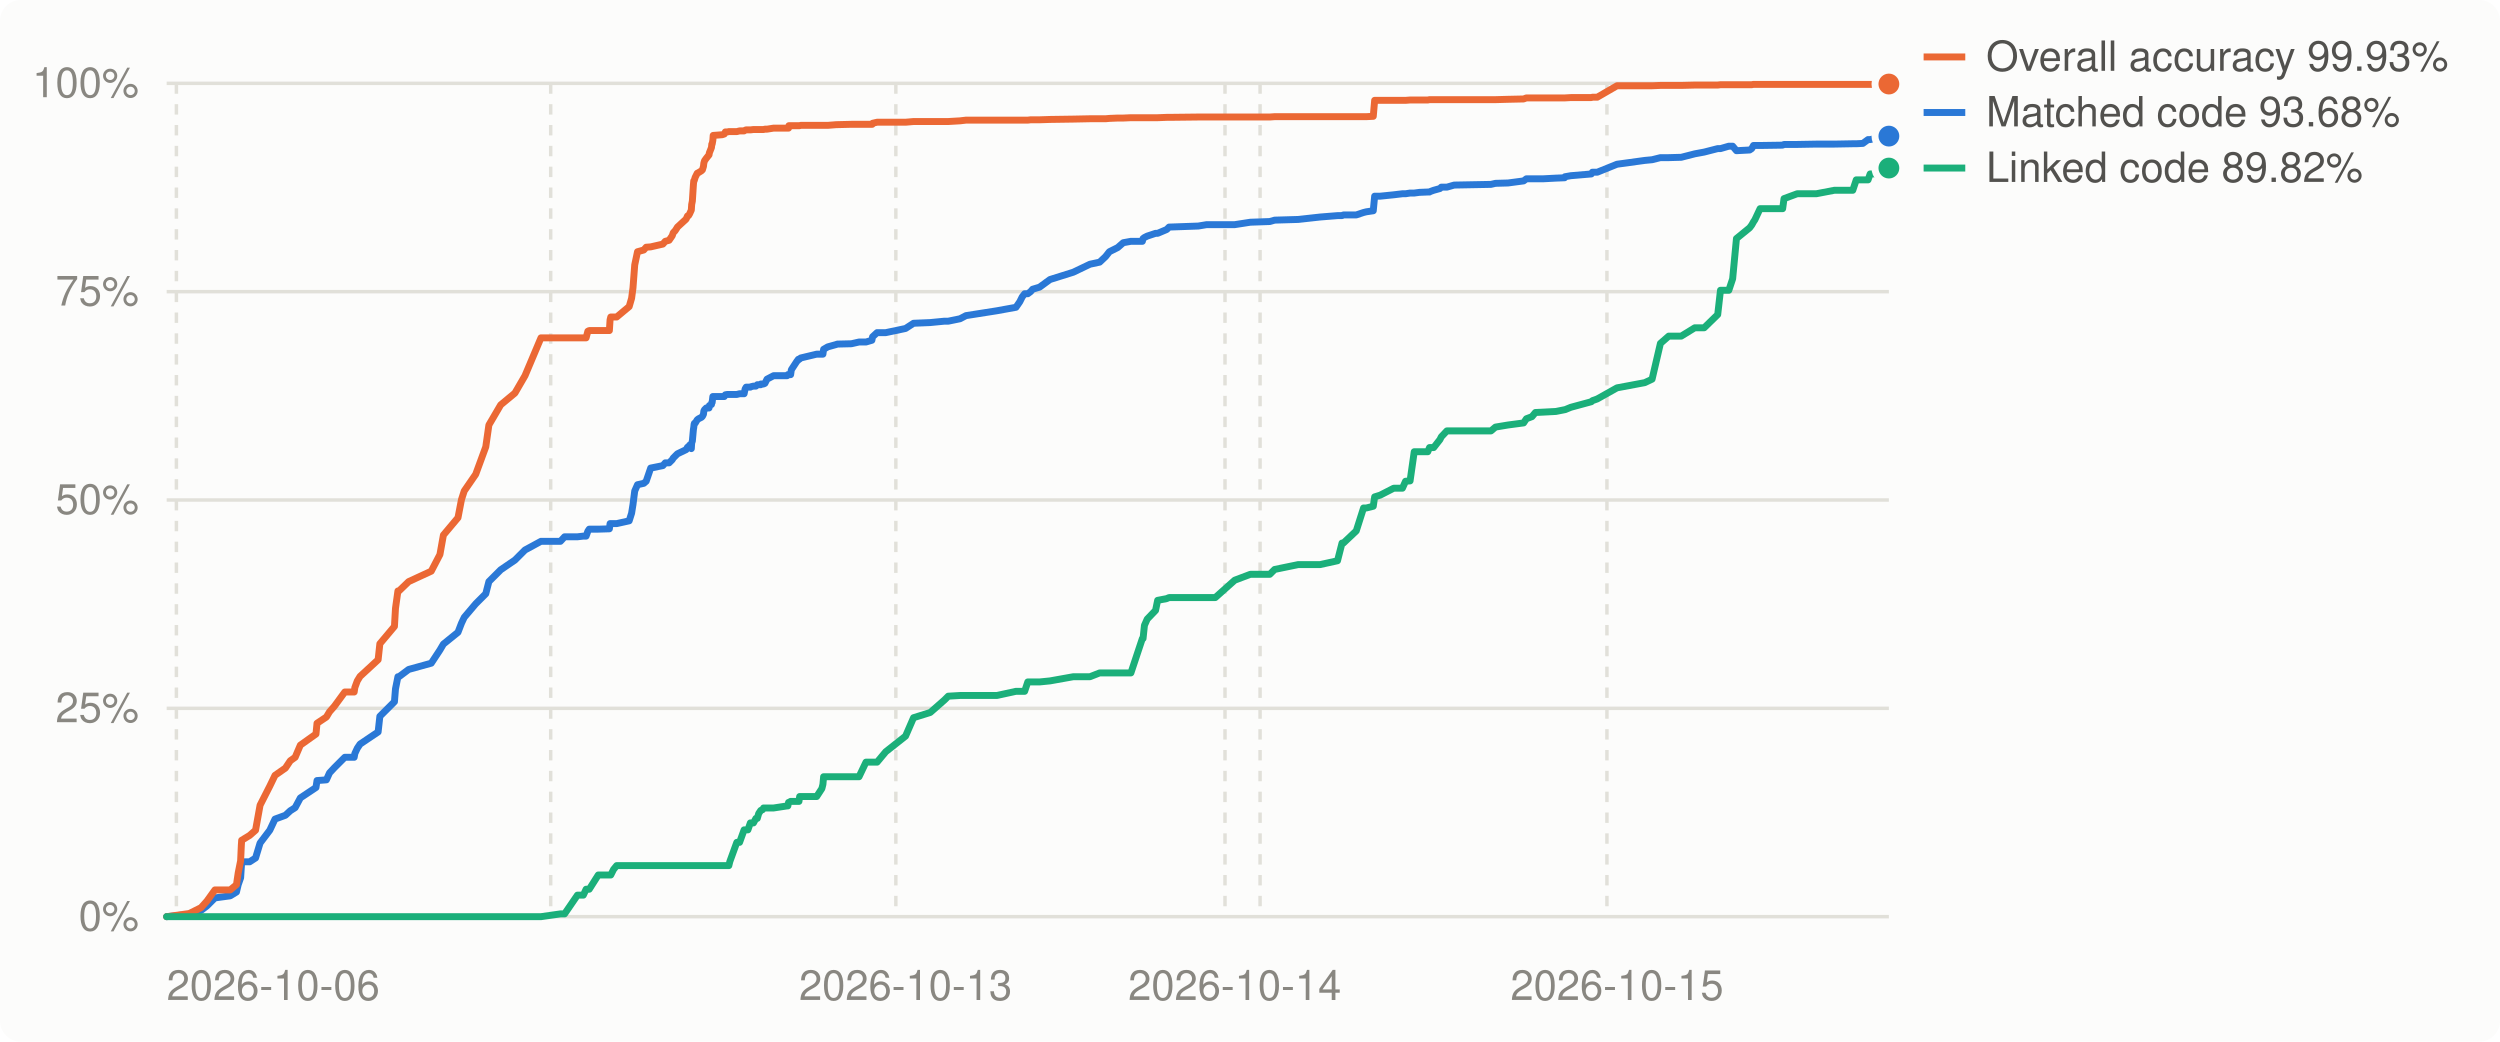
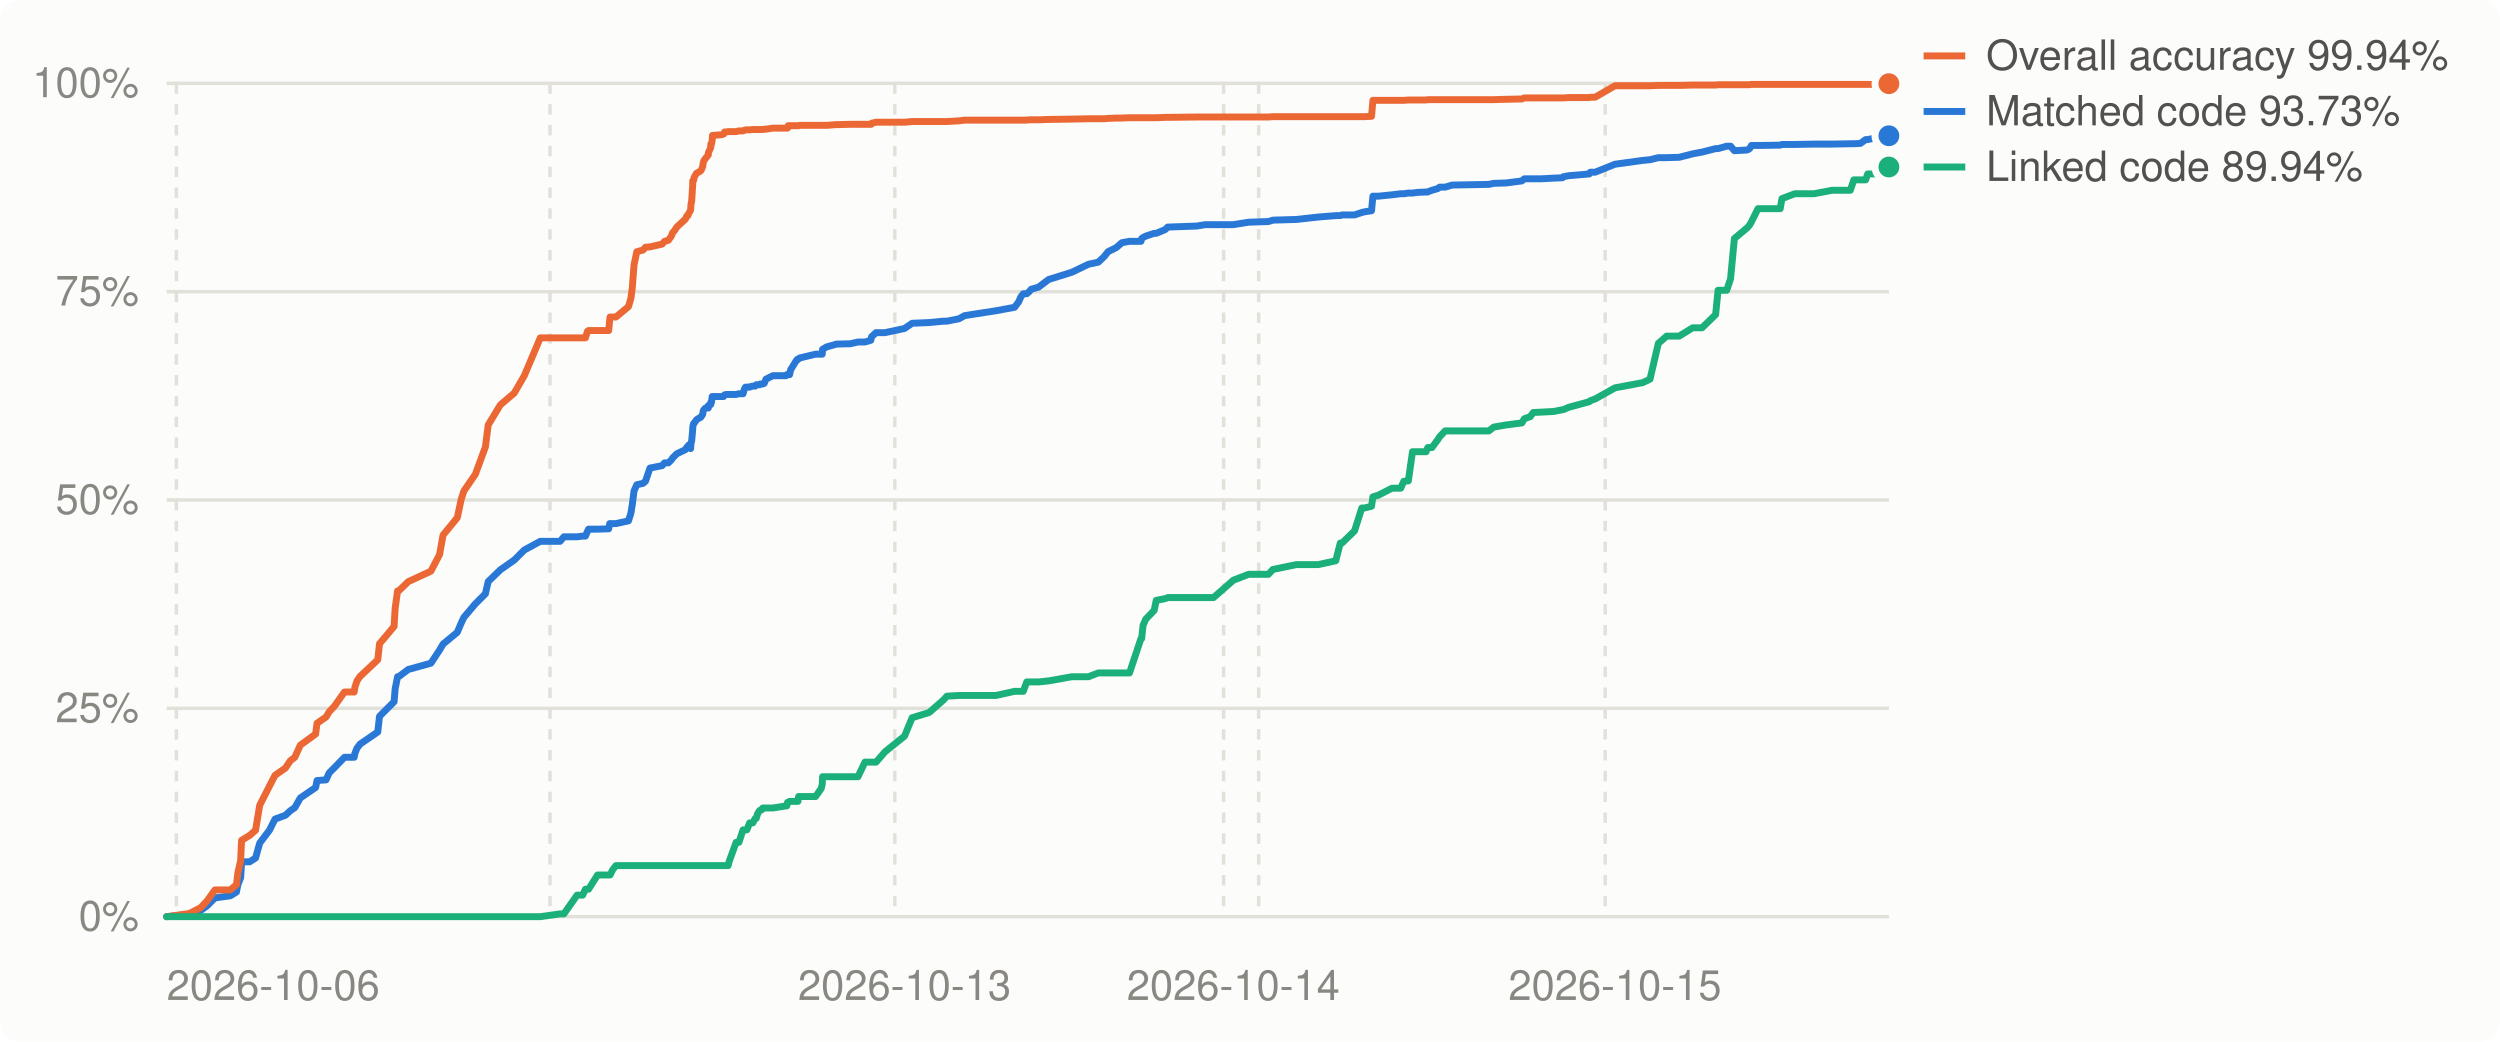
<svg xmlns="http://www.w3.org/2000/svg" viewBox="0 0 720 300" width="720" height="300" role="img" aria-label="Decompilation progress over time">
  <style>
.bg{fill:#fcfcfb}.grid{stroke:#e1e0d9}.muted{fill:#898781}.lbl{fill:#52514e}.ln0{stroke:#2a78d6}.dot0{fill:#2a78d6;stroke:#fcfcfb}.ln1{stroke:#eb6834}.dot1{fill:#eb6834;stroke:#fcfcfb}.ln2{stroke:#1baf7a}.dot2{fill:#1baf7a;stroke:#fcfcfb}
@media (prefers-color-scheme: dark){.bg{fill:#1a1a19}.grid{stroke:#2c2c2a}.muted{fill:#898781}.lbl{fill:#c3c2b7}.ln0{stroke:#3987e5}.dot0{fill:#3987e5;stroke:#1a1a19}.ln1{stroke:#d95926}.dot1{fill:#d95926;stroke:#1a1a19}.ln2{stroke:#199e70}.dot2{fill:#199e70;stroke:#1a1a19}}
text{font:12px -apple-system,BlinkMacSystemFont,'Segoe UI',Helvetica,Arial,sans-serif}
</style>
  <rect class="bg" width="720" height="300" rx="6" />
  <line x1="48" x2="544" y1="264.0" y2="264.0" class="grid" stroke-width="1" />
  <text x="40" y="268.0" class="muted" text-anchor="end">0%</text>
  <line x1="48" x2="544" y1="204.0" y2="204.0" class="grid" stroke-width="1" />
  <text x="40" y="208.0" class="muted" text-anchor="end">25%</text>
  <line x1="48" x2="544" y1="144.0" y2="144.0" class="grid" stroke-width="1" />
  <text x="40" y="148.0" class="muted" text-anchor="end">50%</text>
  <line x1="48" x2="544" y1="84.0" y2="84.0" class="grid" stroke-width="1" />
  <text x="40" y="88.0" class="muted" text-anchor="end">75%</text>
  <line x1="48" x2="544" y1="24.0" y2="24.0" class="grid" stroke-width="1" />
  <text x="40" y="28.0" class="muted" text-anchor="end">100%</text>
  <line x1="50.8" x2="50.8" y1="24" y2="264" class="grid" stroke-width="1" stroke-dasharray="3 3" />
-   <line x1="158.6" x2="158.6" y1="24" y2="264" class="grid" stroke-width="1" stroke-dasharray="3 3" />
-   <line x1="258.0" x2="258.0" y1="24" y2="264" class="grid" stroke-width="1" stroke-dasharray="3 3" />
-   <line x1="352.8" x2="352.8" y1="24" y2="264" class="grid" stroke-width="1" stroke-dasharray="3 3" />
-   <line x1="362.9" x2="362.9" y1="24" y2="264" class="grid" stroke-width="1" stroke-dasharray="3 3" />
-   <line x1="462.8" x2="462.8" y1="24" y2="264" class="grid" stroke-width="1" stroke-dasharray="3 3" />
+   <line x1="158.4" x2="158.4" y1="24" y2="264" class="grid" stroke-width="1" stroke-dasharray="3 3" />
+   <line x1="257.7" x2="257.7" y1="24" y2="264" class="grid" stroke-width="1" stroke-dasharray="3 3" />
+   <line x1="352.4" x2="352.4" y1="24" y2="264" class="grid" stroke-width="1" stroke-dasharray="3 3" />
+   <line x1="362.5" x2="362.5" y1="24" y2="264" class="grid" stroke-width="1" stroke-dasharray="3 3" />
+   <line x1="462.3" x2="462.3" y1="24" y2="264" class="grid" stroke-width="1" stroke-dasharray="3 3" />
  <text class="muted" x="48.0" y="288" text-anchor="start">2026-10-06</text>
-   <text class="muted" x="260.8" y="288" text-anchor="middle">2026-10-13</text>
-   <text class="muted" x="355.6" y="288" text-anchor="middle">2026-10-14</text>
-   <text class="muted" x="465.7" y="288" text-anchor="middle">2026-10-15</text>
-   <polyline points="48.0,264.0 53.7,263.4 54.5,263.3 57.9,262.2 59.6,260.9 61.9,258.6 66.3,258.0 68.1,256.9 68.6,254.8 69.3,252.8 69.5,249.7 69.6,248.2 71.9,248.2 73.6,247.1 74.9,242.8 77.7,239.1 79.2,235.9 82.2,234.8 83.6,233.5 85.0,232.6 86.5,229.8 91.0,226.8 91.3,224.8 94.0,224.6 94.9,222.6 96.3,221.1 99.3,218.1 102.0,218.1 102.2,217.0 102.9,215.5 103.7,214.3 108.9,210.8 109.4,206.3 113.6,202.1 113.9,198.4 114.6,194.9 114.9,194.9 117.7,192.8 124.2,191.0 126.7,187.2 127.7,185.5 131.9,182.1 132.9,179.5 133.7,177.8 137.0,173.9 139.9,171.0 140.8,167.5 144.2,164.1 148.3,161.3 151.2,158.4 155.8,155.9 161.4,155.9 162.6,154.6 166.3,154.6 168.0,154.4 168.8,154.4 169.3,153.0 169.7,152.4 172.3,152.4 175.5,152.3 175.7,150.8 175.9,150.8 176.7,150.8 177.6,150.8 181.2,150.0 181.9,147.8 182.3,145.3 182.8,141.4 183.6,139.6 185.4,139.2 186.1,138.6 187.4,134.8 190.9,134.1 191.6,133.3 192.7,133.3 193.6,132.4 193.9,131.9 194.3,131.5 194.4,131.4 194.8,131.0 195.1,130.7 197.6,129.5 198.0,128.8 198.3,128.7 198.6,128.2 199.1,129.2 199.2,127.6 199.4,127.0 199.7,123.7 199.8,123.1 199.9,122.2 200.0,121.9 200.2,121.9 200.8,120.9 201.2,120.6 202.0,120.2 202.3,119.9 202.6,119.3 202.7,118.4 202.9,118.0 203.4,117.5 204.2,117.5 204.3,116.8 204.9,116.5 205.0,115.9 205.1,115.9 205.3,114.2 205.4,114.2 206.7,114.2 208.0,114.2 208.6,114.2 208.9,113.7 208.9,113.7 209.5,113.6 209.9,113.6 210.2,113.6 212.2,113.6 213.0,113.4 214.3,113.4 214.6,112.0 214.9,111.5 215.4,111.5 216.1,111.5 216.2,111.4 217.0,111.2 217.7,111.2 218.1,110.8 218.5,110.8 219.1,110.8 219.1,110.6 219.6,110.6 219.8,110.6 219.9,110.6 220.3,110.4 220.9,109.2 222.8,108.2 226.7,108.2 226.9,107.9 227.1,107.9 227.2,107.9 227.4,107.9 227.7,107.9 227.9,106.5 229.6,103.9 229.8,103.8 229.9,103.5 230.1,103.4 230.3,103.4 230.6,103.1 235.2,102.0 236.7,102.0 237.0,102.0 237.2,100.6 238.4,99.9 240.9,99.2 241.1,99.1 245.2,99.0 247.4,98.5 249.4,98.5 251.1,98.0 251.2,97.5 251.3,97.0 252.6,95.8 255.1,95.8 260.8,94.6 263.1,93.1 267.9,92.9 272.0,92.5 273.1,92.5 276.5,91.8 278.2,90.9 287.1,89.5 292.6,88.5 293.7,86.9 294.4,85.5 295.1,84.6 296.0,84.6 296.8,84.0 297.4,83.3 299.4,82.7 302.4,80.5 309.1,78.4 313.9,76.1 316.7,75.5 318.4,73.9 319.5,72.5 321.9,71.3 323.5,69.9 325.7,69.5 329.0,69.5 329.2,68.7 329.6,68.4 330.4,68.0 332.8,67.2 333.4,67.2 336.0,66.1 336.7,65.4 345.1,65.1 347.5,64.7 350.0,64.7 355.6,64.7 360.1,64.0 365.7,63.8 367.1,63.4 373.9,63.2 380.2,62.5 385.2,62.1 386.5,62.1 386.9,61.9 390.6,61.9 392.7,61.2 393.5,61.0 395.5,60.7 395.9,56.5 397.5,56.5 401.4,56.1 403.9,55.8 404.8,55.8 406.1,55.6 407.3,55.6 408.8,55.4 411.2,55.3 411.7,55.3 411.8,55.2 412.9,54.8 414.7,54.3 415.1,53.9 416.7,53.9 418.8,53.3 429.4,53.1 430.7,52.8 434.3,52.7 438.8,52.1 439.6,51.5 441.2,51.5 442.2,51.5 444.3,51.5 448.1,51.3 450.6,51.2 450.7,50.9 452.4,50.6 458.3,50.1 458.6,49.6 460.0,49.6 465.7,47.3 473.7,46.2 475.8,46.0 478.2,45.4 480.6,45.4 484.2,45.3 488.1,44.3 490.8,43.8 494.7,42.8 495.5,42.8 497.9,42.1 499.0,42.1 500.1,43.4 503.9,43.2 504.5,42.8 505.0,41.9 505.4,41.9 506.9,41.9 513.4,41.8 513.8,41.6 517.6,41.6 523.1,41.5 528.3,41.5 533.6,41.4 534.6,41.4 536.5,41.3 538.0,40.2 538.6,40.2 541.4,39.6 541.6,39.6 544.0,39.2" fill="none" class="ln0" stroke-width="2" stroke-linejoin="round" stroke-linecap="round" />
-   <polyline points="48.0,264.0 53.7,263.2 54.5,263.1 57.9,261.4 59.6,259.5 61.9,256.3 66.3,256.3 68.1,254.8 68.6,251.4 69.3,247.9 69.5,243.5 69.6,242.0 71.9,240.6 73.6,239.1 74.9,231.9 77.7,226.4 79.2,223.3 82.2,221.2 83.6,219.1 85.0,218.1 86.5,214.6 91.0,211.4 91.3,208.3 94.0,206.5 94.9,205.0 96.3,203.4 99.3,199.3 102.0,199.3 102.2,198.0 102.9,196.1 103.7,194.8 108.9,190.0 109.4,185.4 113.6,180.4 113.9,175.2 114.6,170.2 114.9,170.2 117.7,167.5 124.2,164.5 126.7,159.7 127.7,154.1 131.9,149.1 132.9,143.9 133.7,141.4 137.0,136.6 139.9,128.7 140.8,122.4 144.2,116.6 148.3,113.2 151.2,108.2 155.8,97.3 161.4,97.3 162.6,97.3 166.3,97.3 168.0,97.3 168.8,97.3 169.3,95.4 169.7,95.2 172.3,95.2 175.5,95.2 175.7,92.1 175.9,91.3 176.7,91.3 177.6,91.3 181.2,88.3 181.9,85.9 182.3,82.9 182.8,76.3 183.6,72.5 185.4,72.0 186.1,71.2 187.4,71.1 190.9,70.3 191.6,69.5 192.7,69.2 193.6,67.9 193.9,67.0 194.3,66.6 194.4,66.5 194.8,65.9 195.1,65.4 197.6,63.1 198.0,62.2 198.3,62.1 198.6,61.6 199.1,60.5 199.2,58.9 199.4,57.9 199.7,53.2 199.8,52.1 199.9,52.1 200.0,51.8 200.2,51.1 200.8,49.9 201.2,49.7 202.0,49.2 202.3,48.9 202.6,47.9 202.7,47.0 202.9,46.3 203.4,45.6 204.2,44.6 204.3,44.0 204.9,42.5 205.0,41.5 205.1,41.5 205.3,40.4 205.4,39.0 206.7,38.9 208.0,38.8 208.6,38.6 208.9,38.1 208.9,38.0 209.5,38.0 209.9,37.9 210.2,37.9 212.2,37.9 213.0,37.7 214.3,37.7 214.6,37.5 214.9,37.4 215.4,37.4 216.1,37.4 216.2,37.4 217.0,37.3 217.7,37.3 218.1,37.3 218.5,37.3 219.1,37.3 219.1,37.3 219.6,37.3 219.8,37.3 219.9,37.3 220.3,37.2 220.9,37.2 222.8,36.9 226.7,36.9 226.9,36.9 227.1,36.9 227.2,36.2 227.4,36.2 227.7,36.2 227.9,36.2 229.6,36.2 229.8,36.2 229.9,36.2 230.1,36.2 230.3,36.2 230.6,36.1 235.2,36.1 236.7,36.1 237.0,36.1 237.2,36.1 238.4,36.1 240.9,35.9 241.1,35.9 245.2,35.8 247.4,35.8 249.4,35.8 251.1,35.8 251.2,35.8 251.3,35.5 252.6,35.2 255.1,35.2 260.8,35.2 263.1,35.0 267.9,35.0 272.0,35.0 273.1,35.0 276.5,34.8 278.2,34.6 287.1,34.6 292.6,34.6 293.7,34.6 294.4,34.6 295.1,34.6 296.0,34.6 296.8,34.5 297.4,34.5 299.4,34.5 302.4,34.4 309.1,34.3 313.9,34.2 316.7,34.2 318.4,34.2 319.5,34.1 321.9,34.0 323.5,34.0 325.7,33.9 329.0,33.9 329.2,33.9 329.6,33.9 330.4,33.9 332.8,33.9 333.4,33.9 336.0,33.8 336.7,33.8 345.1,33.7 347.5,33.7 350.0,33.7 355.6,33.7 360.1,33.7 365.7,33.7 367.1,33.6 373.9,33.6 380.2,33.6 385.2,33.6 386.5,33.6 386.9,33.6 390.6,33.6 392.7,33.6 393.5,33.6 395.5,33.5 395.9,28.9 397.5,28.9 401.4,28.9 403.9,28.9 404.8,28.9 406.1,28.8 407.3,28.8 408.8,28.8 411.2,28.8 411.7,28.7 411.8,28.7 412.9,28.7 414.7,28.7 415.1,28.7 416.7,28.7 418.8,28.7 429.4,28.7 430.7,28.7 434.3,28.6 438.8,28.5 439.6,28.2 441.2,28.2 442.2,28.2 444.3,28.2 448.1,28.2 450.6,28.2 450.7,28.2 452.4,28.1 458.3,28.1 458.6,28.0 460.0,28.0 465.7,24.7 473.7,24.7 475.8,24.7 478.2,24.6 480.6,24.6 484.2,24.6 488.1,24.5 490.8,24.5 494.7,24.5 495.5,24.4 497.9,24.4 499.0,24.4 500.1,24.4 503.9,24.4 504.5,24.4 505.0,24.3 505.4,24.3 506.9,24.3 513.4,24.3 513.8,24.3 517.6,24.3 523.1,24.3 528.3,24.3 533.6,24.3 534.6,24.3 536.5,24.3 538.0,24.3 538.6,24.3 541.4,24.3 541.6,24.3 544.0,24.2" fill="none" class="ln1" stroke-width="2" stroke-linejoin="round" stroke-linecap="round" />
-   <polyline points="48.0,264.0 53.7,264.0 54.5,264.0 57.9,264.0 59.6,264.0 61.9,264.0 66.3,264.0 68.1,264.0 68.6,264.0 69.3,264.0 69.5,264.0 69.6,264.0 71.9,264.0 73.6,264.0 74.9,264.0 77.7,264.0 79.2,264.0 82.2,264.0 83.6,264.0 85.0,264.0 86.5,264.0 91.0,264.0 91.3,264.0 94.0,264.0 94.9,264.0 96.3,264.0 99.3,264.0 102.0,264.0 102.2,264.0 102.9,264.0 103.7,264.0 108.9,264.0 109.4,264.0 113.6,264.0 113.9,264.0 114.6,264.0 114.9,264.0 117.7,264.0 124.2,264.0 126.7,264.0 127.7,264.0 131.9,264.0 132.9,264.0 133.7,264.0 137.0,264.0 139.9,264.0 140.8,264.0 144.2,264.0 148.3,264.0 151.2,264.0 155.8,264.0 161.4,263.2 162.6,263.2 166.3,257.8 168.0,257.8 168.8,256.1 169.3,256.1 169.7,256.1 172.3,252.0 175.5,252.0 175.7,252.0 175.9,252.0 176.7,250.4 177.6,249.3 181.2,249.3 181.9,249.3 182.3,249.3 182.8,249.3 183.6,249.3 185.4,249.3 186.1,249.3 187.4,249.3 190.9,249.3 191.6,249.3 192.7,249.3 193.6,249.3 193.9,249.3 194.3,249.3 194.4,249.3 194.8,249.3 195.1,249.3 197.6,249.3 198.0,249.3 198.3,249.3 198.6,249.3 199.1,249.3 199.2,249.3 199.4,249.3 199.7,249.3 199.8,249.3 199.9,249.3 200.0,249.3 200.2,249.3 200.8,249.3 201.2,249.3 202.0,249.3 202.3,249.3 202.6,249.3 202.7,249.3 202.9,249.3 203.4,249.3 204.2,249.3 204.3,249.3 204.9,249.3 205.0,249.3 205.1,249.3 205.3,249.3 205.4,249.3 206.7,249.3 208.0,249.3 208.6,249.3 208.9,249.3 208.9,249.3 209.5,249.3 209.9,249.3 210.2,248.1 212.2,242.6 213.0,242.6 214.3,239.0 214.6,239.0 214.9,239.0 215.4,239.0 216.1,237.0 216.2,237.0 217.0,237.0 217.7,235.7 218.1,235.7 218.5,234.3 219.1,233.4 219.1,233.4 219.6,233.2 219.8,232.9 219.9,232.7 220.3,232.7 220.9,232.7 222.8,232.7 226.7,232.1 226.9,232.1 227.1,231.1 227.2,231.1 227.4,231.0 227.7,230.8 227.9,230.8 229.6,230.8 229.8,230.8 229.9,230.8 230.1,230.8 230.3,229.4 230.6,229.4 235.2,229.4 236.7,227.1 237.0,225.9 237.2,223.7 238.4,223.7 240.9,223.7 241.1,223.7 245.2,223.7 247.4,223.7 249.4,219.5 251.1,219.5 251.2,219.5 251.3,219.5 252.6,219.5 255.1,216.5 260.8,212.0 263.1,206.7 267.9,205.2 272.0,201.6 273.1,200.5 276.5,200.3 278.2,200.3 287.1,200.3 292.6,199.1 293.7,199.1 294.4,199.1 295.1,199.1 296.0,196.4 296.8,196.4 297.4,196.4 299.4,196.4 302.4,196.1 309.1,194.9 313.9,194.9 316.7,193.8 318.4,193.8 319.5,193.8 321.9,193.8 323.5,193.8 325.7,193.8 329.0,183.9 329.2,183.9 329.6,180.1 330.4,178.3 332.8,175.8 333.4,172.9 336.0,172.4 336.7,172.1 345.1,172.1 347.5,172.1 350.0,172.1 355.6,167.1 360.1,165.4 365.7,165.4 367.1,164.0 373.9,162.6 380.2,162.6 385.2,161.5 386.5,156.4 386.9,156.4 390.6,152.9 392.7,146.3 393.5,146.3 395.5,145.8 395.9,143.1 397.5,142.6 401.4,140.6 403.9,140.6 404.8,138.6 406.1,138.5 407.3,130.1 408.8,130.1 411.2,130.1 411.7,128.9 411.8,128.9 412.9,128.9 414.7,126.6 415.1,125.8 416.7,124.1 418.8,124.1 429.4,124.1 430.7,123.0 434.3,122.4 438.8,121.8 439.6,120.6 441.2,120.0 442.2,118.8 444.3,118.7 448.1,118.5 450.6,118.0 450.7,118.0 452.4,117.3 458.3,115.7 458.6,115.4 460.0,114.9 465.7,111.7 473.7,110.2 475.8,109.2 478.2,98.9 480.6,96.8 484.2,96.8 488.1,94.4 490.8,94.4 494.7,90.6 495.5,83.6 497.9,83.6 499.0,80.3 500.1,68.7 503.9,65.6 504.5,64.8 505.0,63.9 505.4,63.3 506.9,60.1 513.4,60.1 513.8,57.2 517.6,55.8 523.1,55.8 528.3,54.8 533.6,54.8 534.6,51.8 536.5,51.8 538.0,51.8 538.6,50.1 541.4,50.1 541.6,48.9 544.0,48.4" fill="none" class="ln2" stroke-width="2" stroke-linejoin="round" stroke-linecap="round" />
-   <circle cx="544.0" cy="39.2" r="4" class="dot0" stroke-width="2" />
-   <circle cx="544.0" cy="24.2" r="4" class="dot1" stroke-width="2" />
-   <circle cx="544.0" cy="48.4" r="4" class="dot2" stroke-width="2" />
-   <line x1="554" x2="566" y1="48.4" y2="48.4" class="ln2" stroke-width="2" />
-   <text class="lbl" x="572" y="52.4">Linked code 89.82%</text>
-   <line x1="554" x2="566" y1="32.4" y2="32.4" class="ln0" stroke-width="2" />
-   <text class="lbl" x="572" y="36.4">Matched code 93.68%</text>
-   <line x1="554" x2="566" y1="16.4" y2="16.4" class="ln1" stroke-width="2" />
-   <text class="lbl" x="572" y="20.4">Overall accuracy 99.93%</text>
+   <text class="muted" x="260.5" y="288" text-anchor="middle">2026-10-13</text>
+   <text class="muted" x="355.2" y="288" text-anchor="middle">2026-10-14</text>
+   <text class="muted" x="465.1" y="288" text-anchor="middle">2026-10-15</text>
+   <polyline points="48.0,264.0 53.7,263.4 54.5,263.3 57.8,262.2 59.6,260.9 61.9,258.6 66.3,258.0 68.1,256.9 68.5,254.8 69.3,252.8 69.5,249.7 69.6,248.2 71.9,248.2 73.6,247.1 74.8,242.8 77.6,239.1 79.2,235.9 82.2,234.8 83.6,233.5 84.9,232.6 86.5,229.8 90.9,226.8 91.3,224.8 93.9,224.6 94.8,222.6 96.3,221.1 99.2,218.1 102.0,218.1 102.2,217.0 102.8,215.5 103.7,214.3 108.8,210.8 109.3,206.3 113.5,202.1 113.8,198.4 114.5,194.9 114.8,194.9 117.6,192.8 124.1,191.0 126.6,187.2 127.6,185.5 131.7,182.1 132.8,179.5 133.6,177.8 136.9,173.9 139.8,171.0 140.6,167.5 144.1,164.1 148.1,161.3 151.0,158.4 155.6,155.9 161.3,155.9 162.4,154.6 166.2,154.6 167.8,154.4 168.6,154.4 169.2,153.0 169.5,152.4 172.1,152.4 175.3,152.3 175.6,150.8 175.7,150.8 176.5,150.8 177.4,150.8 181.0,150.0 181.7,147.8 182.1,145.3 182.6,141.4 183.4,139.6 185.2,139.2 185.9,138.6 187.2,134.8 190.7,134.1 191.4,133.3 192.5,133.3 193.4,132.4 193.7,131.9 194.1,131.5 194.2,131.4 194.6,131.0 194.9,130.7 197.4,129.5 197.8,128.8 198.1,128.7 198.3,128.2 198.9,129.2 199.0,127.6 199.2,127.0 199.5,123.7 199.5,123.1 199.7,122.2 199.8,121.9 199.9,121.9 200.6,120.9 201.0,120.6 201.8,120.2 202.0,119.9 202.4,119.3 202.5,118.4 202.7,118.0 203.2,117.5 204.0,117.5 204.0,116.8 204.7,116.5 204.7,115.9 204.9,115.9 205.1,114.2 205.2,114.2 206.5,114.2 207.8,114.2 208.4,114.2 208.7,113.7 208.7,113.7 209.3,113.6 209.7,113.6 210.0,113.6 212.0,113.6 212.8,113.4 214.0,113.4 214.4,112.0 214.7,111.5 215.1,111.5 215.9,111.5 215.9,111.4 216.8,111.2 217.5,111.2 217.8,110.8 218.2,110.8 218.8,110.8 218.9,110.6 219.4,110.6 219.5,110.6 219.7,110.6 220.1,110.4 220.6,109.2 222.6,108.2 226.4,108.2 226.6,107.9 226.8,107.9 227.0,107.9 227.1,107.9 227.4,107.9 227.7,106.5 229.3,103.9 229.5,103.8 229.6,103.5 229.8,103.4 230.0,103.4 230.3,103.1 234.9,102.0 236.5,102.0 236.8,102.0 236.9,100.6 238.1,99.9 240.6,99.2 240.8,99.1 244.9,99.0 247.1,98.5 249.1,98.5 250.8,98.0 250.9,97.5 251.0,97.0 252.3,95.8 254.9,95.8 260.5,94.6 262.7,93.1 267.6,92.9 271.7,92.5 272.7,92.5 276.2,91.8 277.8,90.9 286.8,89.5 292.2,88.5 293.4,86.9 294.0,85.5 294.7,84.6 295.7,84.6 296.4,84.0 297.0,83.3 299.1,82.7 302.0,80.5 308.7,78.4 313.5,76.1 316.3,75.5 318.0,73.9 319.1,72.5 321.5,71.3 323.1,69.9 325.3,69.5 328.6,69.5 328.8,68.7 329.2,68.4 330.0,68.0 332.4,67.2 333.0,67.2 335.6,66.1 336.3,65.4 344.7,65.1 347.1,64.7 349.5,64.7 355.2,64.7 359.6,64.0 365.3,63.8 366.6,63.4 373.4,63.2 379.7,62.5 384.7,62.1 386.0,62.1 386.5,61.9 390.1,61.9 392.2,61.2 393.0,61.0 395.0,60.7 395.4,56.5 397.0,56.5 400.9,56.1 403.4,55.8 404.3,55.8 405.6,55.6 406.8,55.6 408.3,55.4 410.7,55.3 411.2,55.3 411.3,55.2 412.4,54.8 414.1,54.3 414.6,53.9 416.2,53.9 418.2,53.3 428.8,53.1 430.2,52.8 433.7,52.7 438.3,52.1 439.0,51.5 440.7,51.5 441.6,51.5 443.8,51.5 447.5,51.3 450.0,51.2 450.2,50.9 451.8,50.6 457.7,50.1 458.0,49.6 459.4,49.6 465.1,47.3 473.1,46.2 475.2,46.0 477.6,45.4 480.0,45.4 483.6,45.3 487.5,44.3 490.2,43.8 494.1,42.8 494.8,42.8 497.3,42.1 498.4,42.1 499.5,43.4 503.2,43.2 503.9,42.8 504.4,41.9 504.7,41.9 506.3,41.9 512.7,41.8 513.2,41.6 516.9,41.6 522.4,41.5 527.6,41.5 532.9,41.4 533.9,41.4 535.8,41.3 537.3,40.2 537.9,40.2 540.7,39.6 540.9,39.6 543.3,39.2 544.0,39.1" fill="none" class="ln0" stroke-width="2" stroke-linejoin="round" stroke-linecap="round" />
+   <polyline points="48.0,264.0 53.7,263.2 54.5,263.1 57.8,261.4 59.6,259.5 61.9,256.3 66.3,256.3 68.1,254.8 68.5,251.4 69.3,247.9 69.5,243.5 69.6,242.0 71.9,240.6 73.6,239.1 74.8,231.9 77.6,226.4 79.2,223.3 82.2,221.2 83.6,219.1 84.9,218.1 86.5,214.6 90.9,211.4 91.3,208.3 93.9,206.5 94.8,205.0 96.3,203.4 99.2,199.3 102.0,199.3 102.2,198.0 102.8,196.1 103.7,194.8 108.8,190.0 109.3,185.4 113.5,180.4 113.8,175.2 114.5,170.2 114.8,170.2 117.6,167.5 124.1,164.5 126.6,159.7 127.6,154.1 131.7,149.1 132.8,143.9 133.6,141.4 136.9,136.6 139.8,128.7 140.6,122.4 144.1,116.6 148.1,113.2 151.0,108.2 155.6,97.3 161.3,97.3 162.4,97.3 166.2,97.3 167.8,97.3 168.6,97.3 169.2,95.4 169.5,95.2 172.1,95.2 175.3,95.2 175.6,92.1 175.7,91.3 176.5,91.3 177.4,91.3 181.0,88.3 181.7,85.9 182.1,82.9 182.6,76.3 183.4,72.5 185.2,72.0 185.9,71.2 187.2,71.1 190.7,70.3 191.4,69.5 192.5,69.2 193.4,67.9 193.7,67.0 194.1,66.6 194.2,66.5 194.6,65.9 194.9,65.4 197.4,63.1 197.8,62.2 198.1,62.1 198.3,61.6 198.9,60.5 199.0,58.9 199.2,57.9 199.5,53.2 199.5,52.1 199.7,52.1 199.8,51.8 199.9,51.1 200.6,49.9 201.0,49.7 201.8,49.2 202.0,48.9 202.4,47.9 202.5,47.0 202.7,46.3 203.2,45.6 204.0,44.6 204.0,44.0 204.7,42.5 204.7,41.5 204.9,41.5 205.1,40.4 205.2,39.0 206.5,38.9 207.8,38.8 208.4,38.6 208.7,38.1 208.7,38.0 209.3,38.0 209.7,37.9 210.0,37.9 212.0,37.9 212.8,37.7 214.0,37.7 214.4,37.5 214.7,37.4 215.1,37.4 215.9,37.4 215.9,37.4 216.8,37.3 217.5,37.3 217.8,37.3 218.2,37.3 218.8,37.3 218.9,37.3 219.4,37.3 219.5,37.3 219.7,37.3 220.1,37.2 220.6,37.2 222.6,36.9 226.4,36.9 226.6,36.9 226.8,36.9 227.0,36.2 227.1,36.2 227.4,36.2 227.7,36.2 229.3,36.2 229.5,36.2 229.6,36.2 229.8,36.2 230.0,36.2 230.3,36.1 234.9,36.1 236.5,36.1 236.8,36.1 236.9,36.1 238.1,36.1 240.6,35.9 240.8,35.9 244.9,35.8 247.1,35.8 249.1,35.8 250.8,35.8 250.9,35.8 251.0,35.5 252.3,35.2 254.9,35.2 260.5,35.2 262.7,35.0 267.6,35.0 271.7,35.0 272.7,35.0 276.2,34.8 277.8,34.6 286.8,34.6 292.2,34.6 293.4,34.6 294.0,34.6 294.7,34.6 295.7,34.6 296.4,34.5 297.0,34.5 299.1,34.5 302.0,34.4 308.7,34.3 313.5,34.2 316.3,34.2 318.0,34.2 319.1,34.1 321.5,34.0 323.1,34.0 325.3,33.9 328.6,33.9 328.8,33.9 329.2,33.9 330.0,33.9 332.4,33.9 333.0,33.9 335.6,33.8 336.3,33.8 344.7,33.7 347.1,33.7 349.5,33.7 355.2,33.7 359.6,33.7 365.3,33.7 366.6,33.6 373.4,33.6 379.7,33.6 384.7,33.6 386.0,33.6 386.5,33.6 390.1,33.6 392.2,33.6 393.0,33.6 395.0,33.5 395.4,28.9 397.0,28.9 400.9,28.9 403.4,28.9 404.3,28.9 405.6,28.8 406.8,28.8 408.3,28.8 410.7,28.8 411.2,28.7 411.3,28.7 412.4,28.7 414.1,28.7 414.6,28.7 416.2,28.7 418.2,28.7 428.8,28.7 430.2,28.7 433.7,28.6 438.3,28.5 439.0,28.2 440.7,28.2 441.6,28.2 443.8,28.2 447.5,28.2 450.0,28.2 450.2,28.2 451.8,28.1 457.7,28.1 458.0,28.0 459.4,28.0 465.1,24.7 473.1,24.7 475.2,24.7 477.6,24.6 480.0,24.6 483.6,24.6 487.5,24.5 490.2,24.5 494.1,24.5 494.8,24.4 497.3,24.4 498.4,24.4 499.5,24.4 503.2,24.4 503.9,24.4 504.4,24.3 504.7,24.3 506.3,24.3 512.7,24.3 513.2,24.3 516.9,24.3 522.4,24.3 527.6,24.3 532.9,24.3 533.9,24.3 535.8,24.3 537.3,24.3 537.9,24.3 540.7,24.3 540.9,24.3 543.3,24.2 544.0,24.1" fill="none" class="ln1" stroke-width="2" stroke-linejoin="round" stroke-linecap="round" />
+   <polyline points="48.0,264.0 53.7,264.0 54.5,264.0 57.8,264.0 59.6,264.0 61.9,264.0 66.3,264.0 68.1,264.0 68.5,264.0 69.3,264.0 69.5,264.0 69.6,264.0 71.9,264.0 73.6,264.0 74.8,264.0 77.6,264.0 79.2,264.0 82.2,264.0 83.6,264.0 84.9,264.0 86.5,264.0 90.9,264.0 91.3,264.0 93.9,264.0 94.8,264.0 96.3,264.0 99.2,264.0 102.0,264.0 102.2,264.0 102.8,264.0 103.7,264.0 108.8,264.0 109.3,264.0 113.5,264.0 113.8,264.0 114.5,264.0 114.8,264.0 117.6,264.0 124.1,264.0 126.6,264.0 127.6,264.0 131.7,264.0 132.8,264.0 133.6,264.0 136.9,264.0 139.8,264.0 140.6,264.0 144.1,264.0 148.1,264.0 151.0,264.0 155.6,264.0 161.3,263.2 162.4,263.2 166.2,257.8 167.8,257.8 168.6,256.1 169.2,256.1 169.5,256.1 172.1,252.0 175.3,252.0 175.6,252.0 175.7,252.0 176.5,250.4 177.4,249.3 181.0,249.3 181.7,249.3 182.1,249.3 182.6,249.3 183.4,249.3 185.2,249.3 185.9,249.3 187.2,249.3 190.7,249.3 191.4,249.3 192.5,249.3 193.4,249.3 193.7,249.3 194.1,249.3 194.2,249.3 194.6,249.3 194.9,249.3 197.4,249.3 197.8,249.3 198.1,249.3 198.3,249.3 198.9,249.3 199.0,249.3 199.2,249.3 199.5,249.3 199.5,249.3 199.7,249.3 199.8,249.3 199.9,249.3 200.6,249.3 201.0,249.3 201.8,249.3 202.0,249.3 202.4,249.3 202.5,249.3 202.7,249.3 203.2,249.3 204.0,249.3 204.0,249.3 204.7,249.3 204.7,249.3 204.9,249.3 205.1,249.3 205.2,249.3 206.5,249.3 207.8,249.3 208.4,249.3 208.7,249.3 208.7,249.3 209.3,249.3 209.7,249.3 210.0,248.1 212.0,242.6 212.8,242.6 214.0,239.0 214.4,239.0 214.7,239.0 215.1,239.0 215.9,237.0 215.9,237.0 216.8,237.0 217.5,235.7 217.8,235.7 218.2,234.3 218.8,233.4 218.9,233.4 219.4,233.2 219.5,232.9 219.7,232.7 220.1,232.7 220.6,232.7 222.6,232.7 226.4,232.1 226.6,232.1 226.8,231.1 227.0,231.1 227.1,231.0 227.4,230.8 227.7,230.8 229.3,230.8 229.5,230.8 229.6,230.8 229.8,230.8 230.0,229.4 230.3,229.4 234.9,229.4 236.5,227.1 236.8,225.9 236.9,223.7 238.1,223.7 240.6,223.7 240.8,223.7 244.9,223.7 247.1,223.7 249.1,219.5 250.8,219.5 250.9,219.5 251.0,219.5 252.3,219.5 254.9,216.5 260.5,212.0 262.7,206.7 267.6,205.2 271.7,201.6 272.7,200.5 276.2,200.3 277.8,200.3 286.8,200.3 292.2,199.1 293.4,199.1 294.0,199.1 294.7,199.1 295.7,196.4 296.4,196.4 297.0,196.4 299.1,196.4 302.0,196.1 308.7,194.9 313.5,194.9 316.3,193.8 318.0,193.8 319.1,193.8 321.5,193.8 323.1,193.8 325.3,193.8 328.6,183.9 328.8,183.9 329.2,180.1 330.0,178.3 332.4,175.8 333.0,172.9 335.6,172.4 336.3,172.1 344.7,172.1 347.1,172.1 349.5,172.1 355.2,167.1 359.6,165.4 365.3,165.4 366.6,164.0 373.4,162.6 379.7,162.6 384.7,161.5 386.0,156.4 386.5,156.4 390.1,152.9 392.2,146.3 393.0,146.3 395.0,145.8 395.4,143.1 397.0,142.6 400.9,140.6 403.4,140.6 404.3,138.6 405.6,138.5 406.8,130.1 408.3,130.1 410.7,130.1 411.2,128.9 411.3,128.9 412.4,128.9 414.1,126.6 414.6,125.8 416.2,124.1 418.2,124.1 428.8,124.1 430.2,123.0 433.7,122.4 438.3,121.8 439.0,120.6 440.7,120.0 441.6,118.8 443.8,118.7 447.5,118.5 450.0,118.0 450.2,118.0 451.8,117.3 457.7,115.7 458.0,115.4 459.4,114.9 465.1,111.7 473.1,110.2 475.2,109.2 477.6,98.9 480.0,96.8 483.6,96.8 487.5,94.4 490.2,94.4 494.1,90.6 494.8,83.6 497.3,83.6 498.4,80.3 499.5,68.7 503.2,65.6 503.9,64.8 504.4,63.9 504.7,63.3 506.3,60.1 512.7,60.1 513.2,57.2 516.9,55.8 522.4,55.8 527.6,54.8 532.9,54.8 533.9,51.8 535.8,51.8 537.3,51.8 537.9,50.1 540.7,50.1 540.9,48.9 543.3,48.4 544.0,48.1" fill="none" class="ln2" stroke-width="2" stroke-linejoin="round" stroke-linecap="round" />
+   <circle cx="544.0" cy="39.1" r="4" class="dot0" stroke-width="2" />
+   <circle cx="544.0" cy="24.1" r="4" class="dot1" stroke-width="2" />
+   <circle cx="544.0" cy="48.1" r="4" class="dot2" stroke-width="2" />
+   <line x1="554" x2="566" y1="48.1" y2="48.1" class="ln2" stroke-width="2" />
+   <text class="lbl" x="572" y="52.1">Linked code 89.94%</text>
+   <line x1="554" x2="566" y1="32.1" y2="32.1" class="ln0" stroke-width="2" />
+   <text class="lbl" x="572" y="36.1">Matched code 93.73%</text>
+   <line x1="554" x2="566" y1="16.1" y2="16.1" class="ln1" stroke-width="2" />
+   <text class="lbl" x="572" y="20.1">Overall accuracy 99.94%</text>
</svg>
